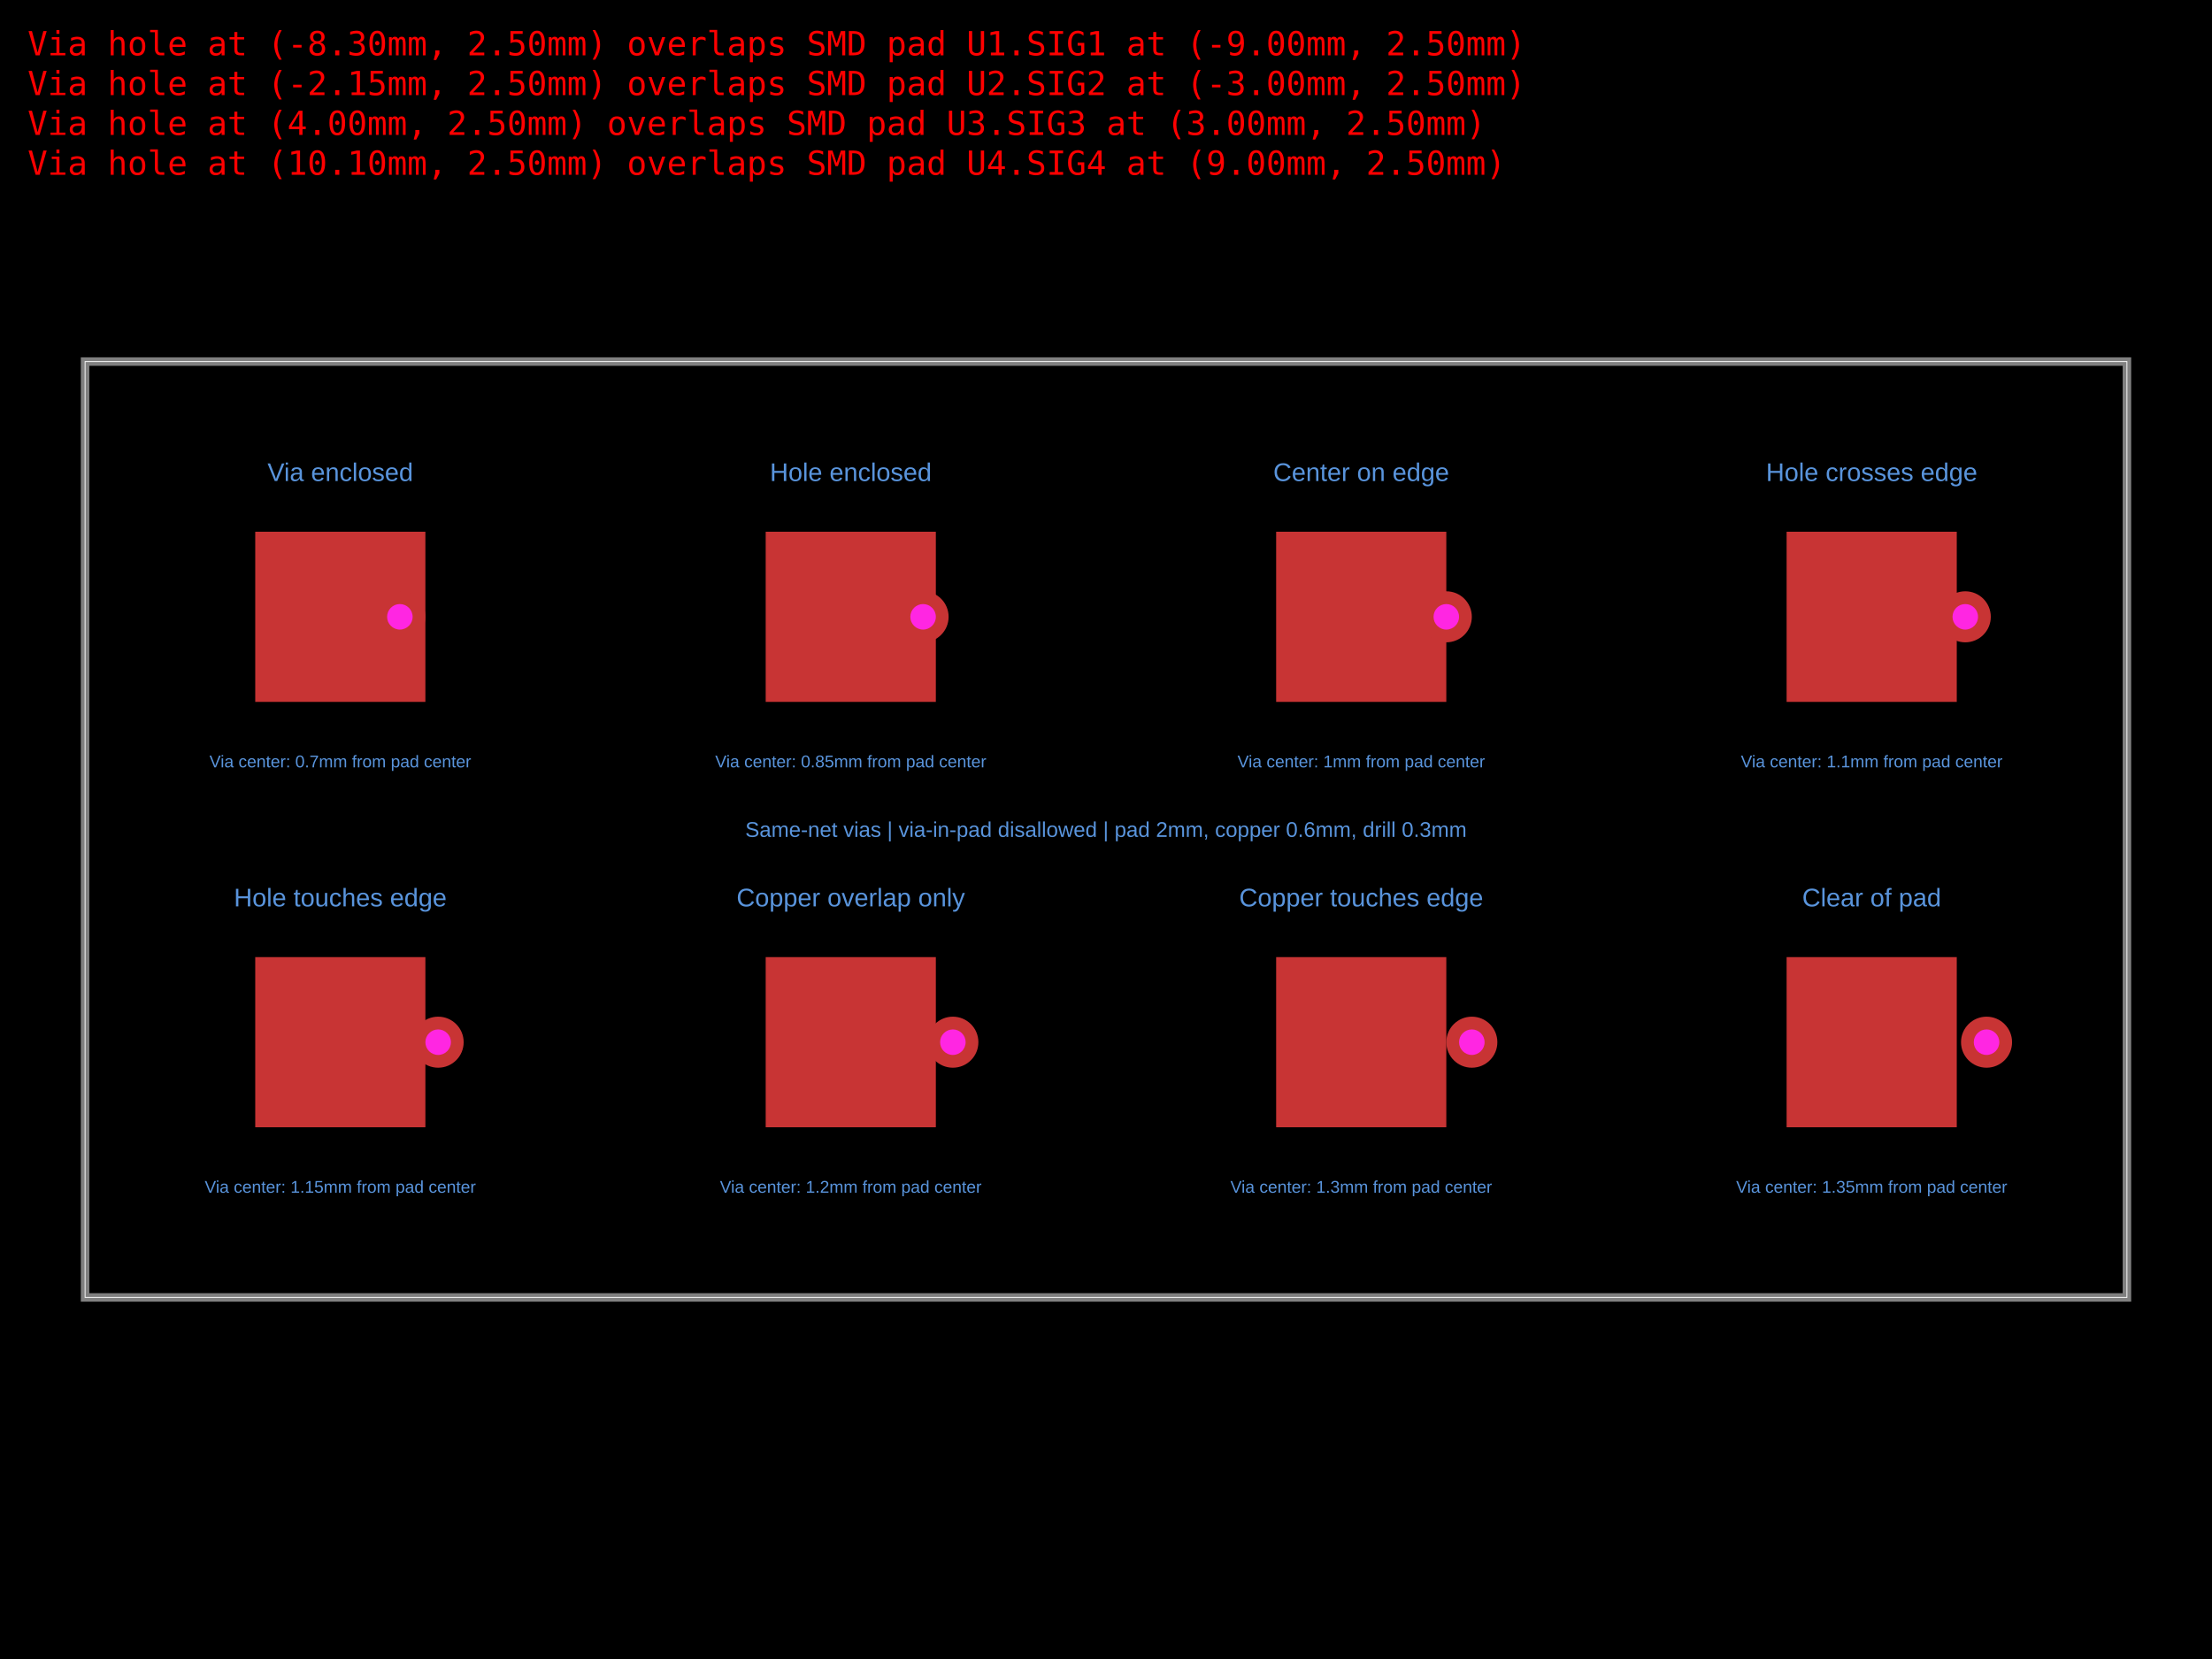
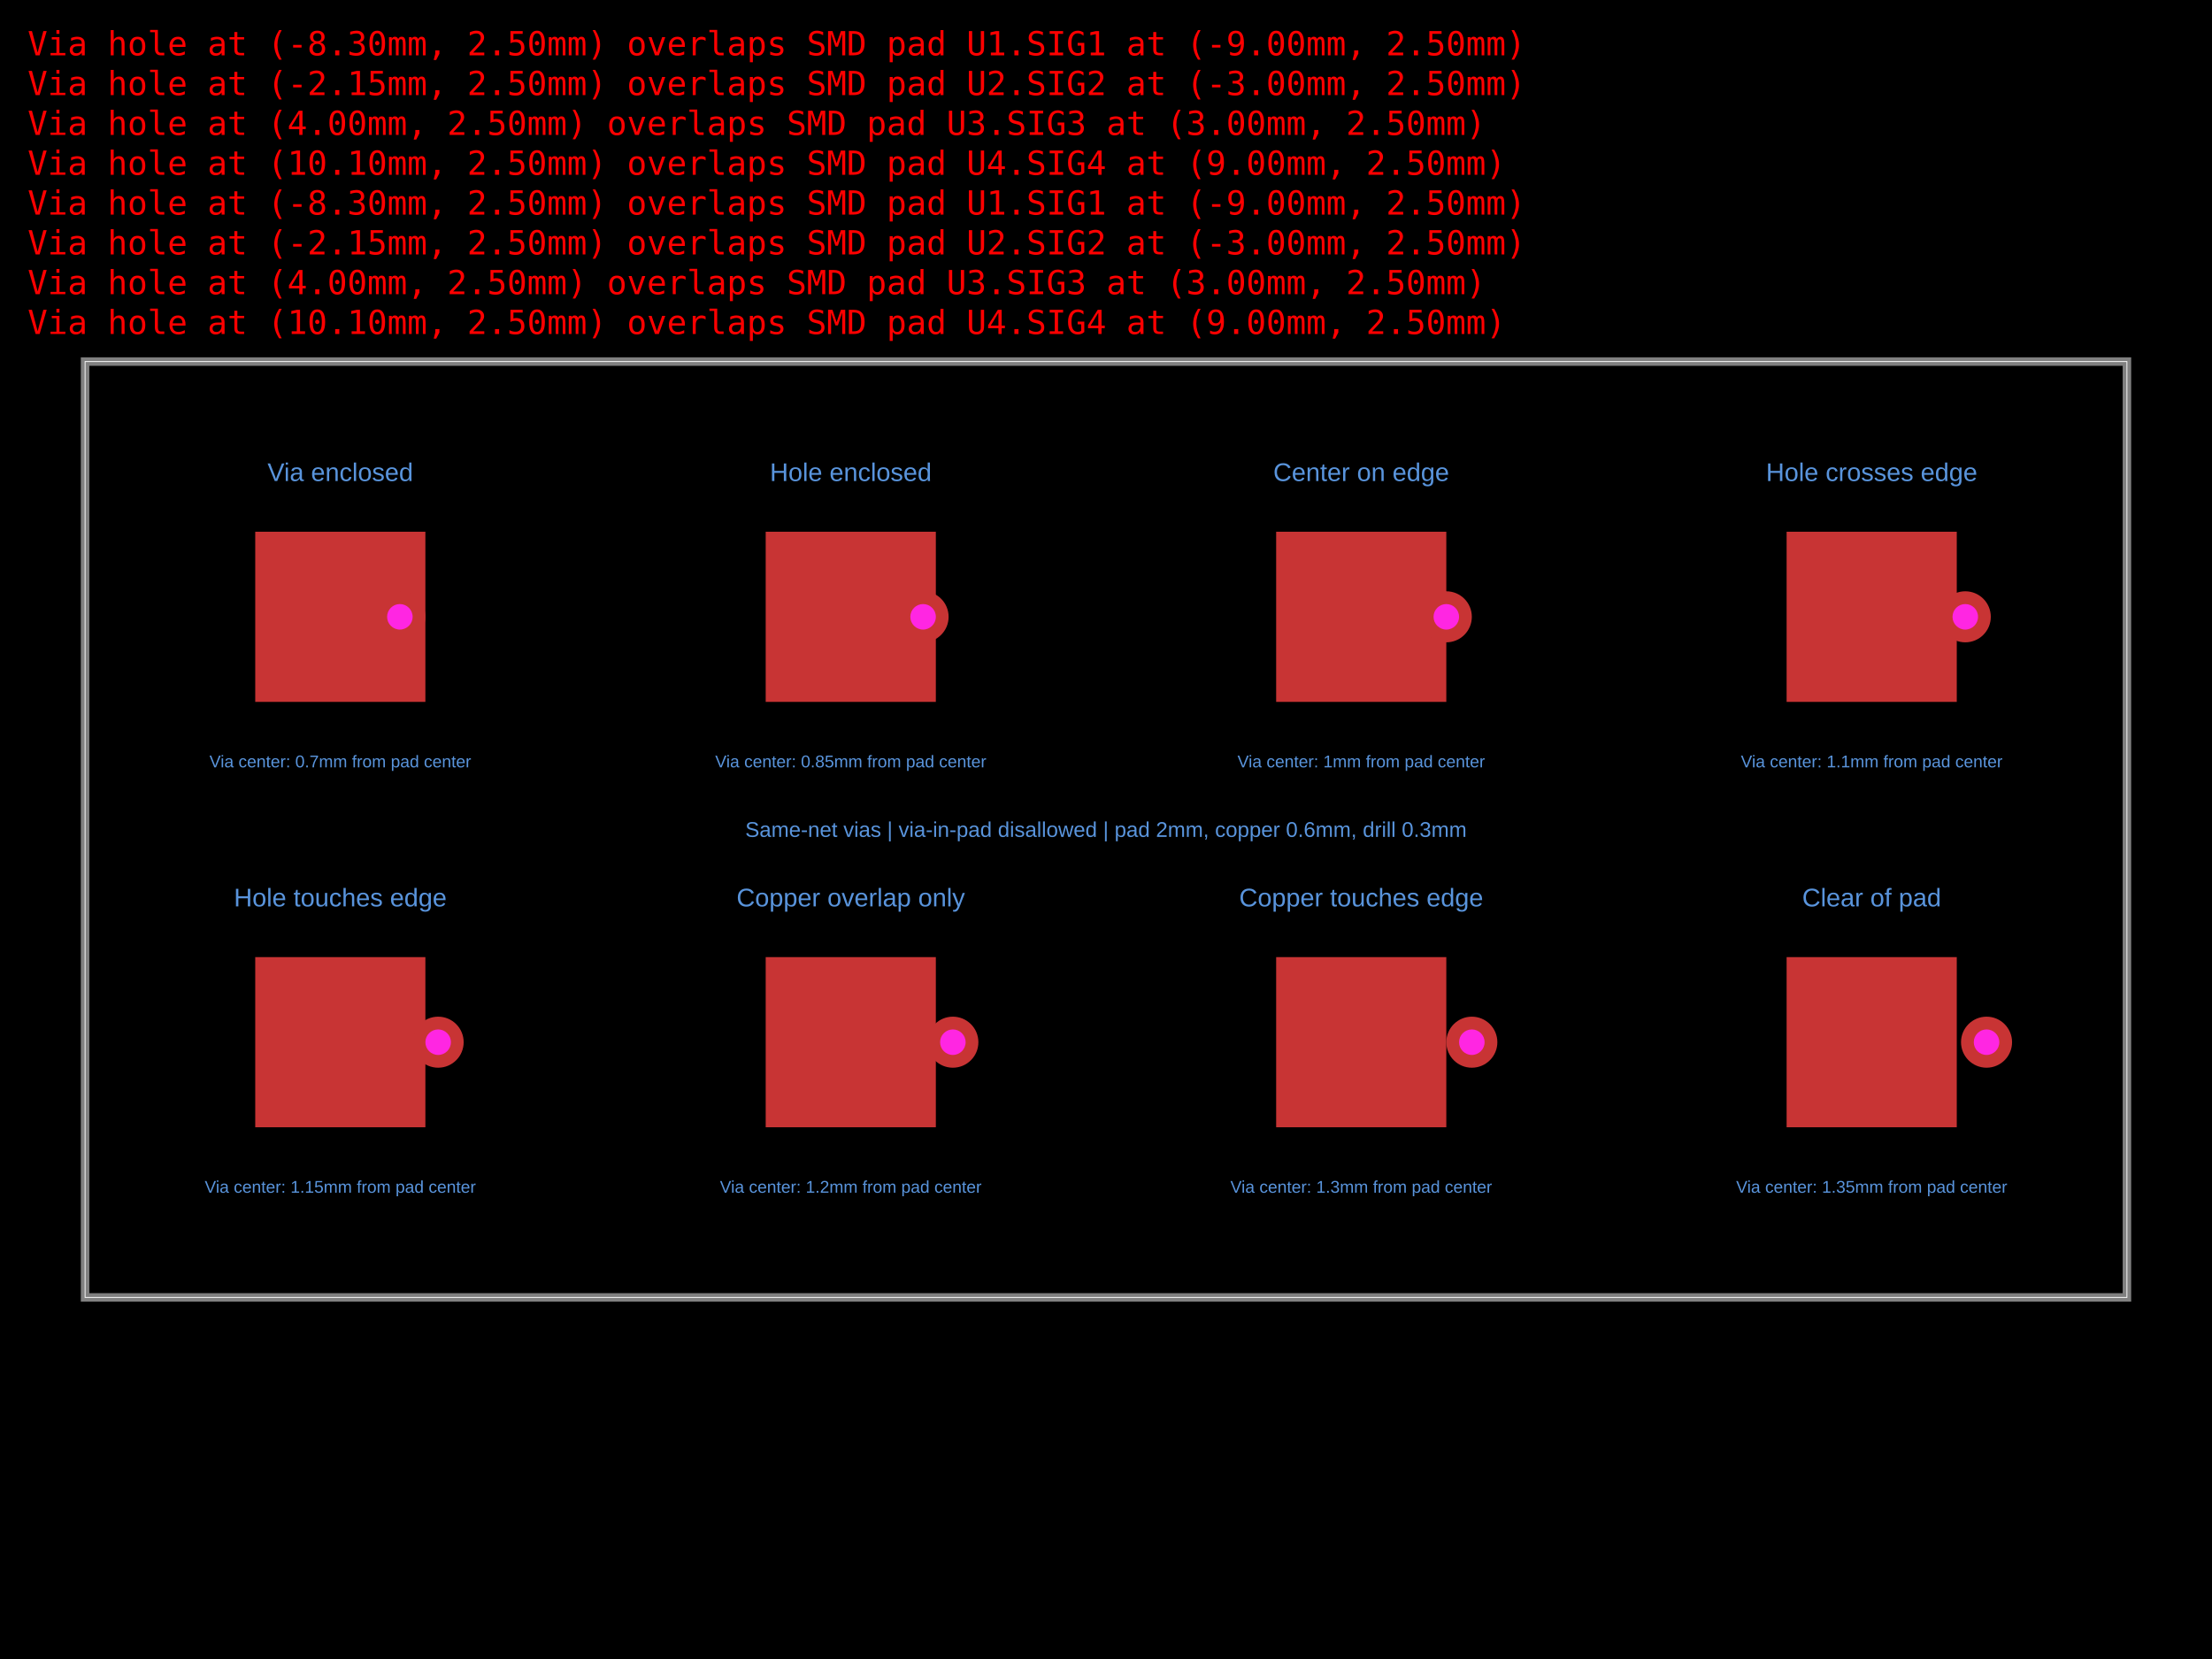
- <svg xmlns="http://www.w3.org/2000/svg" width="800" height="600" data-software-used-string="@tscircuit/core@0.0.1929">
+ <svg xmlns="http://www.w3.org/2000/svg" width="800" height="600" data-software-used-string="@tscircuit/core@0.0.2141">
  <style />
  <rect class="boundary" x="0" y="0" fill="#000" width="800" height="600" data-type="pcb_background" data-pcb-layer="global" />
  <rect class="pcb-boundary" fill="none" stroke="#fff" stroke-width="0.3" x="30.769" y="130.769" width="738.462" height="338.462" data-type="pcb_boundary" data-pcb-layer="global" />
  <path class="pcb-board" d="M 30.769 469.231 L 769.231 469.231 L 769.231 130.769 L 30.769 130.769 Z" fill="none" stroke="rgba(255, 255, 255, 0.5)" stroke-width="3.077" data-type="pcb_board" data-pcb-layer="board" />
  <rect class="pcb-pad" fill="rgb(200, 52, 52)" x="92.308" y="192.308" width="61.538" height="61.538" data-type="pcb_smtpad" data-pcb-layer="top" data-pad-name="U1.SIG1" data-pad-net-name="SIG1" />
  <rect class="pcb-pad" fill="rgb(200, 52, 52)" x="276.923" y="192.308" width="61.538" height="61.538" data-type="pcb_smtpad" data-pcb-layer="top" data-pad-name="U2.SIG2" data-pad-net-name="SIG2" />
  <rect class="pcb-pad" fill="rgb(200, 52, 52)" x="461.538" y="192.308" width="61.538" height="61.538" data-type="pcb_smtpad" data-pcb-layer="top" data-pad-name="U3.SIG3" data-pad-net-name="SIG3" />
  <rect class="pcb-pad" fill="rgb(200, 52, 52)" x="646.154" y="192.308" width="61.538" height="61.538" data-type="pcb_smtpad" data-pcb-layer="top" data-pad-name="U4.SIG4" data-pad-net-name="SIG4" />
  <rect class="pcb-pad" fill="rgb(200, 52, 52)" x="92.308" y="346.154" width="61.538" height="61.538" data-type="pcb_smtpad" data-pcb-layer="top" data-pad-name="U5.SIG5" data-pad-net-name="SIG5" />
  <rect class="pcb-pad" fill="rgb(200, 52, 52)" x="276.923" y="346.154" width="61.538" height="61.538" data-type="pcb_smtpad" data-pcb-layer="top" data-pad-name="U6.SIG6" data-pad-net-name="SIG6" />
  <rect class="pcb-pad" fill="rgb(200, 52, 52)" x="461.538" y="346.154" width="61.538" height="61.538" data-type="pcb_smtpad" data-pcb-layer="top" data-pad-name="U7.SIG7" data-pad-net-name="SIG7" />
  <rect class="pcb-pad" fill="rgb(200, 52, 52)" x="646.154" y="346.154" width="61.538" height="61.538" data-type="pcb_smtpad" data-pcb-layer="top" data-pad-name="U8.SIG8" data-pad-net-name="SIG8" />
  <g data-type="pcb_via" data-pcb-layer="through">
    <circle class="pcb-hole-outer" fill="rgb(200, 52, 52)" cx="144.615" cy="223.077" r="9.231" data-type="pcb_via" data-pcb-layer="top" />
    <circle class="pcb-hole-inner" fill="#FF26E2" cx="144.615" cy="223.077" r="4.615" data-type="pcb_via" data-pcb-layer="drill" />
  </g>
  <g data-type="pcb_via" data-pcb-layer="through">
    <circle class="pcb-hole-outer" fill="rgb(200, 52, 52)" cx="333.846" cy="223.077" r="9.231" data-type="pcb_via" data-pcb-layer="top" />
    <circle class="pcb-hole-inner" fill="#FF26E2" cx="333.846" cy="223.077" r="4.615" data-type="pcb_via" data-pcb-layer="drill" />
  </g>
  <g data-type="pcb_via" data-pcb-layer="through">
    <circle class="pcb-hole-outer" fill="rgb(200, 52, 52)" cx="523.077" cy="223.077" r="9.231" data-type="pcb_via" data-pcb-layer="top" />
    <circle class="pcb-hole-inner" fill="#FF26E2" cx="523.077" cy="223.077" r="4.615" data-type="pcb_via" data-pcb-layer="drill" />
  </g>
  <g data-type="pcb_via" data-pcb-layer="through">
    <circle class="pcb-hole-outer" fill="rgb(200, 52, 52)" cx="710.769" cy="223.077" r="9.231" data-type="pcb_via" data-pcb-layer="top" />
    <circle class="pcb-hole-inner" fill="#FF26E2" cx="710.769" cy="223.077" r="4.615" data-type="pcb_via" data-pcb-layer="drill" />
  </g>
  <g data-type="pcb_via" data-pcb-layer="through">
    <circle class="pcb-hole-outer" fill="rgb(200, 52, 52)" cx="158.462" cy="376.923" r="9.231" data-type="pcb_via" data-pcb-layer="top" />
    <circle class="pcb-hole-inner" fill="#FF26E2" cx="158.462" cy="376.923" r="4.615" data-type="pcb_via" data-pcb-layer="drill" />
  </g>
  <g data-type="pcb_via" data-pcb-layer="through">
    <circle class="pcb-hole-outer" fill="rgb(200, 52, 52)" cx="344.615" cy="376.923" r="9.231" data-type="pcb_via" data-pcb-layer="top" />
    <circle class="pcb-hole-inner" fill="#FF26E2" cx="344.615" cy="376.923" r="4.615" data-type="pcb_via" data-pcb-layer="drill" />
  </g>
  <g data-type="pcb_via" data-pcb-layer="through">
    <circle class="pcb-hole-outer" fill="rgb(200, 52, 52)" cx="532.308" cy="376.923" r="9.231" data-type="pcb_via" data-pcb-layer="top" />
    <circle class="pcb-hole-inner" fill="#FF26E2" cx="532.308" cy="376.923" r="4.615" data-type="pcb_via" data-pcb-layer="drill" />
  </g>
  <g data-type="pcb_via" data-pcb-layer="through">
    <circle class="pcb-hole-outer" fill="rgb(200, 52, 52)" cx="718.462" cy="376.923" r="9.231" data-type="pcb_via" data-pcb-layer="top" />
    <circle class="pcb-hole-inner" fill="#FF26E2" cx="718.462" cy="376.923" r="4.615" data-type="pcb_via" data-pcb-layer="drill" />
  </g>
  <text x="123.077" y="170.769" fill="rgb(89, 148, 220)" font-family="Arial, sans-serif" font-size="9.231" text-anchor="middle" dominant-baseline="central" class="pcb-note-text" data-type="pcb_note_text" data-pcb-note-text-id="pcb_note_text_0" data-pcb-layer="overlay">Via enclosed</text>
  <text x="123.077" y="275.385" fill="rgb(89, 148, 220)" font-family="Arial, sans-serif" font-size="6.154" text-anchor="middle" dominant-baseline="central" class="pcb-note-text" data-type="pcb_note_text" data-pcb-note-text-id="pcb_note_text_1" data-pcb-layer="overlay">Via center: 0.7mm from pad center</text>
  <text x="307.692" y="170.769" fill="rgb(89, 148, 220)" font-family="Arial, sans-serif" font-size="9.231" text-anchor="middle" dominant-baseline="central" class="pcb-note-text" data-type="pcb_note_text" data-pcb-note-text-id="pcb_note_text_2" data-pcb-layer="overlay">Hole enclosed</text>
  <text x="307.692" y="275.385" fill="rgb(89, 148, 220)" font-family="Arial, sans-serif" font-size="6.154" text-anchor="middle" dominant-baseline="central" class="pcb-note-text" data-type="pcb_note_text" data-pcb-note-text-id="pcb_note_text_3" data-pcb-layer="overlay">Via center: 0.85mm from pad center</text>
  <text x="492.308" y="170.769" fill="rgb(89, 148, 220)" font-family="Arial, sans-serif" font-size="9.231" text-anchor="middle" dominant-baseline="central" class="pcb-note-text" data-type="pcb_note_text" data-pcb-note-text-id="pcb_note_text_4" data-pcb-layer="overlay">Center on edge</text>
  <text x="492.308" y="275.385" fill="rgb(89, 148, 220)" font-family="Arial, sans-serif" font-size="6.154" text-anchor="middle" dominant-baseline="central" class="pcb-note-text" data-type="pcb_note_text" data-pcb-note-text-id="pcb_note_text_5" data-pcb-layer="overlay">Via center: 1mm from pad center</text>
  <text x="676.923" y="170.769" fill="rgb(89, 148, 220)" font-family="Arial, sans-serif" font-size="9.231" text-anchor="middle" dominant-baseline="central" class="pcb-note-text" data-type="pcb_note_text" data-pcb-note-text-id="pcb_note_text_6" data-pcb-layer="overlay">Hole crosses edge</text>
  <text x="676.923" y="275.385" fill="rgb(89, 148, 220)" font-family="Arial, sans-serif" font-size="6.154" text-anchor="middle" dominant-baseline="central" class="pcb-note-text" data-type="pcb_note_text" data-pcb-note-text-id="pcb_note_text_7" data-pcb-layer="overlay">Via center: 1.1mm from pad center</text>
  <text x="123.077" y="324.615" fill="rgb(89, 148, 220)" font-family="Arial, sans-serif" font-size="9.231" text-anchor="middle" dominant-baseline="central" class="pcb-note-text" data-type="pcb_note_text" data-pcb-note-text-id="pcb_note_text_8" data-pcb-layer="overlay">Hole touches edge</text>
  <text x="123.077" y="429.231" fill="rgb(89, 148, 220)" font-family="Arial, sans-serif" font-size="6.154" text-anchor="middle" dominant-baseline="central" class="pcb-note-text" data-type="pcb_note_text" data-pcb-note-text-id="pcb_note_text_9" data-pcb-layer="overlay">Via center: 1.15mm from pad center</text>
  <text x="307.692" y="324.615" fill="rgb(89, 148, 220)" font-family="Arial, sans-serif" font-size="9.231" text-anchor="middle" dominant-baseline="central" class="pcb-note-text" data-type="pcb_note_text" data-pcb-note-text-id="pcb_note_text_10" data-pcb-layer="overlay">Copper overlap only</text>
  <text x="307.692" y="429.231" fill="rgb(89, 148, 220)" font-family="Arial, sans-serif" font-size="6.154" text-anchor="middle" dominant-baseline="central" class="pcb-note-text" data-type="pcb_note_text" data-pcb-note-text-id="pcb_note_text_11" data-pcb-layer="overlay">Via center: 1.2mm from pad center</text>
  <text x="492.308" y="324.615" fill="rgb(89, 148, 220)" font-family="Arial, sans-serif" font-size="9.231" text-anchor="middle" dominant-baseline="central" class="pcb-note-text" data-type="pcb_note_text" data-pcb-note-text-id="pcb_note_text_12" data-pcb-layer="overlay">Copper touches edge</text>
  <text x="492.308" y="429.231" fill="rgb(89, 148, 220)" font-family="Arial, sans-serif" font-size="6.154" text-anchor="middle" dominant-baseline="central" class="pcb-note-text" data-type="pcb_note_text" data-pcb-note-text-id="pcb_note_text_13" data-pcb-layer="overlay">Via center: 1.3mm from pad center</text>
  <text x="676.923" y="324.615" fill="rgb(89, 148, 220)" font-family="Arial, sans-serif" font-size="9.231" text-anchor="middle" dominant-baseline="central" class="pcb-note-text" data-type="pcb_note_text" data-pcb-note-text-id="pcb_note_text_14" data-pcb-layer="overlay">Clear of pad</text>
  <text x="676.923" y="429.231" fill="rgb(89, 148, 220)" font-family="Arial, sans-serif" font-size="6.154" text-anchor="middle" dominant-baseline="central" class="pcb-note-text" data-type="pcb_note_text" data-pcb-note-text-id="pcb_note_text_15" data-pcb-layer="overlay">Via center: 1.35mm from pad center</text>
  <text x="400" y="300" fill="rgb(89, 148, 220)" font-family="Arial, sans-serif" font-size="7.692" text-anchor="middle" dominant-baseline="central" class="pcb-note-text" data-type="pcb_note_text" data-pcb-note-text-id="pcb_note_text_16" data-pcb-layer="overlay">Same-net vias | via-in-pad disallowed | pad 2mm, copper 0.6mm, drill 0.3mm</text>
  <text x="10" y="20" fill="red" font-family="monospace" font-size="12px" data-type="pcb_error_text_overlay" data-layer="global">
    <tspan x="10" dy="0">Via hole at (-8.30mm, 2.50mm) overlaps SMD pad U1.SIG1 at (-9.00mm, 2.50mm)</tspan>
    <tspan x="10" dy="1.2em">Via hole at (-2.15mm, 2.50mm) overlaps SMD pad U2.SIG2 at (-3.00mm, 2.50mm)</tspan>
    <tspan x="10" dy="1.2em">Via hole at (4.00mm, 2.50mm) overlaps SMD pad U3.SIG3 at (3.00mm, 2.50mm)</tspan>
    <tspan x="10" dy="1.2em">Via hole at (10.10mm, 2.50mm) overlaps SMD pad U4.SIG4 at (9.00mm, 2.50mm)</tspan>
+     <tspan x="10" dy="1.2em">Via hole at (-8.30mm, 2.50mm) overlaps SMD pad U1.SIG1 at (-9.00mm, 2.50mm)</tspan>
+     <tspan x="10" dy="1.2em">Via hole at (-2.15mm, 2.50mm) overlaps SMD pad U2.SIG2 at (-3.00mm, 2.50mm)</tspan>
+     <tspan x="10" dy="1.2em">Via hole at (4.00mm, 2.50mm) overlaps SMD pad U3.SIG3 at (3.00mm, 2.50mm)</tspan>
+     <tspan x="10" dy="1.2em">Via hole at (10.10mm, 2.50mm) overlaps SMD pad U4.SIG4 at (9.00mm, 2.50mm)</tspan>
  </text>
</svg>
